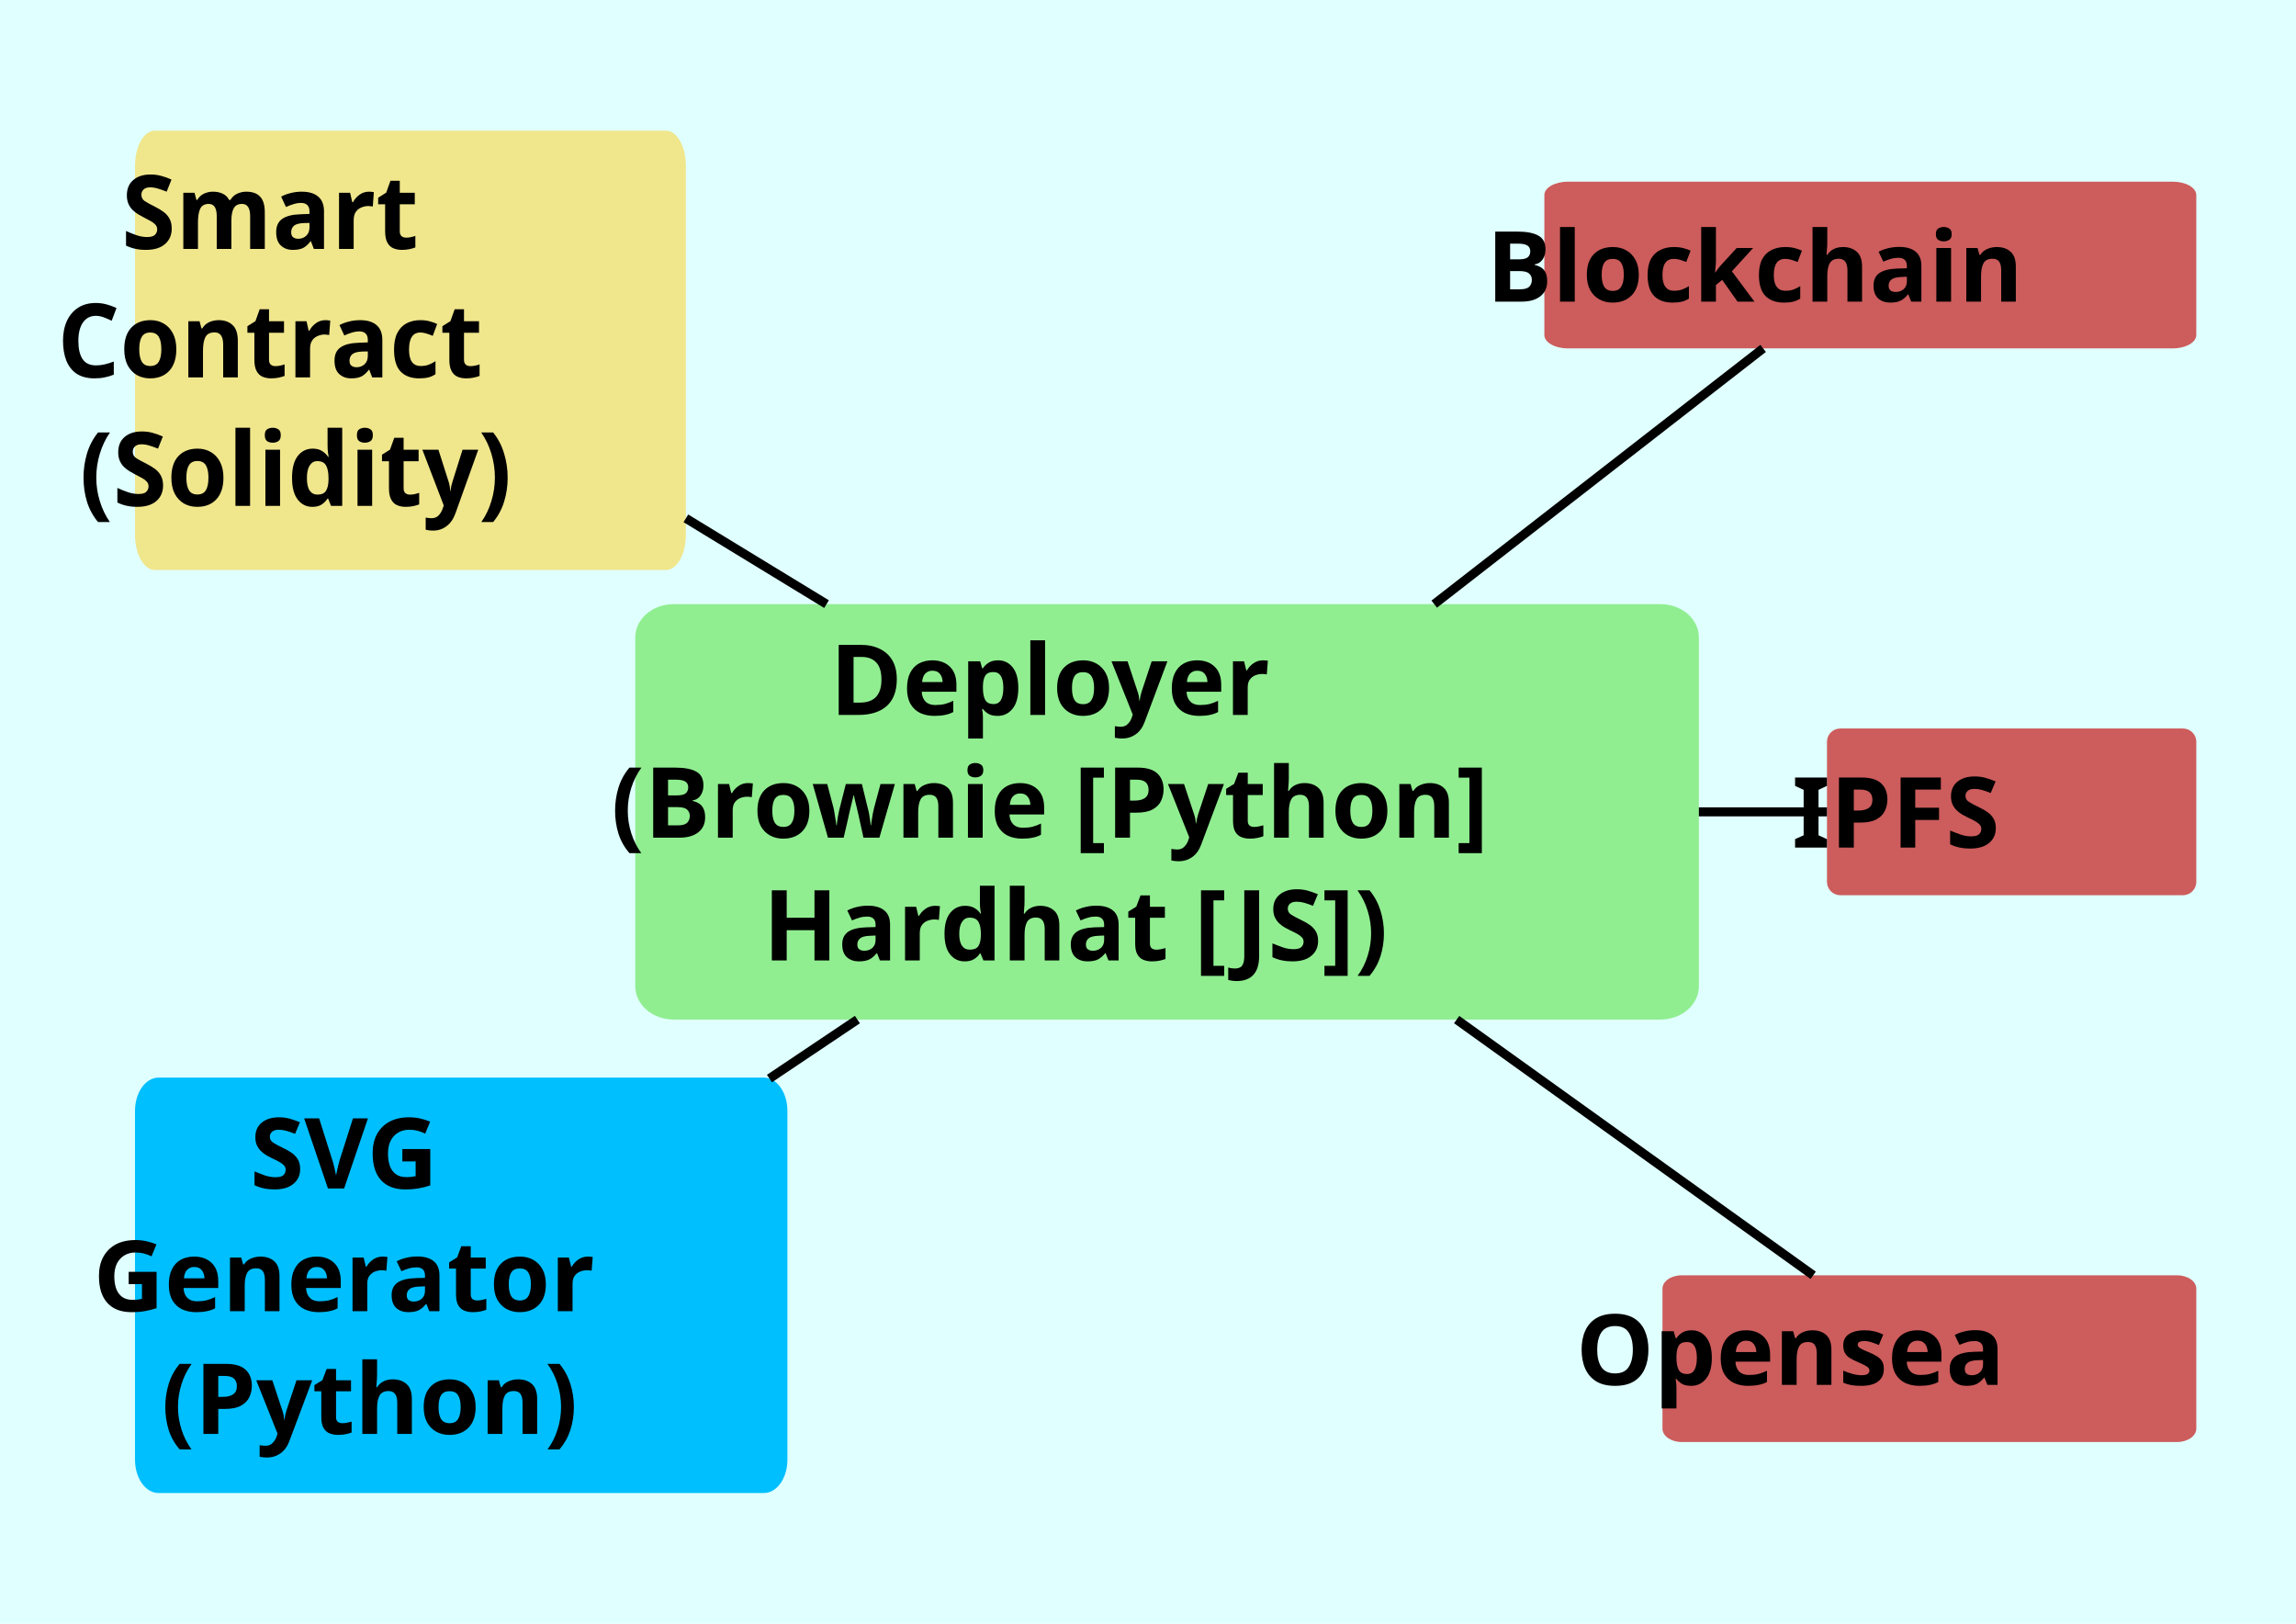
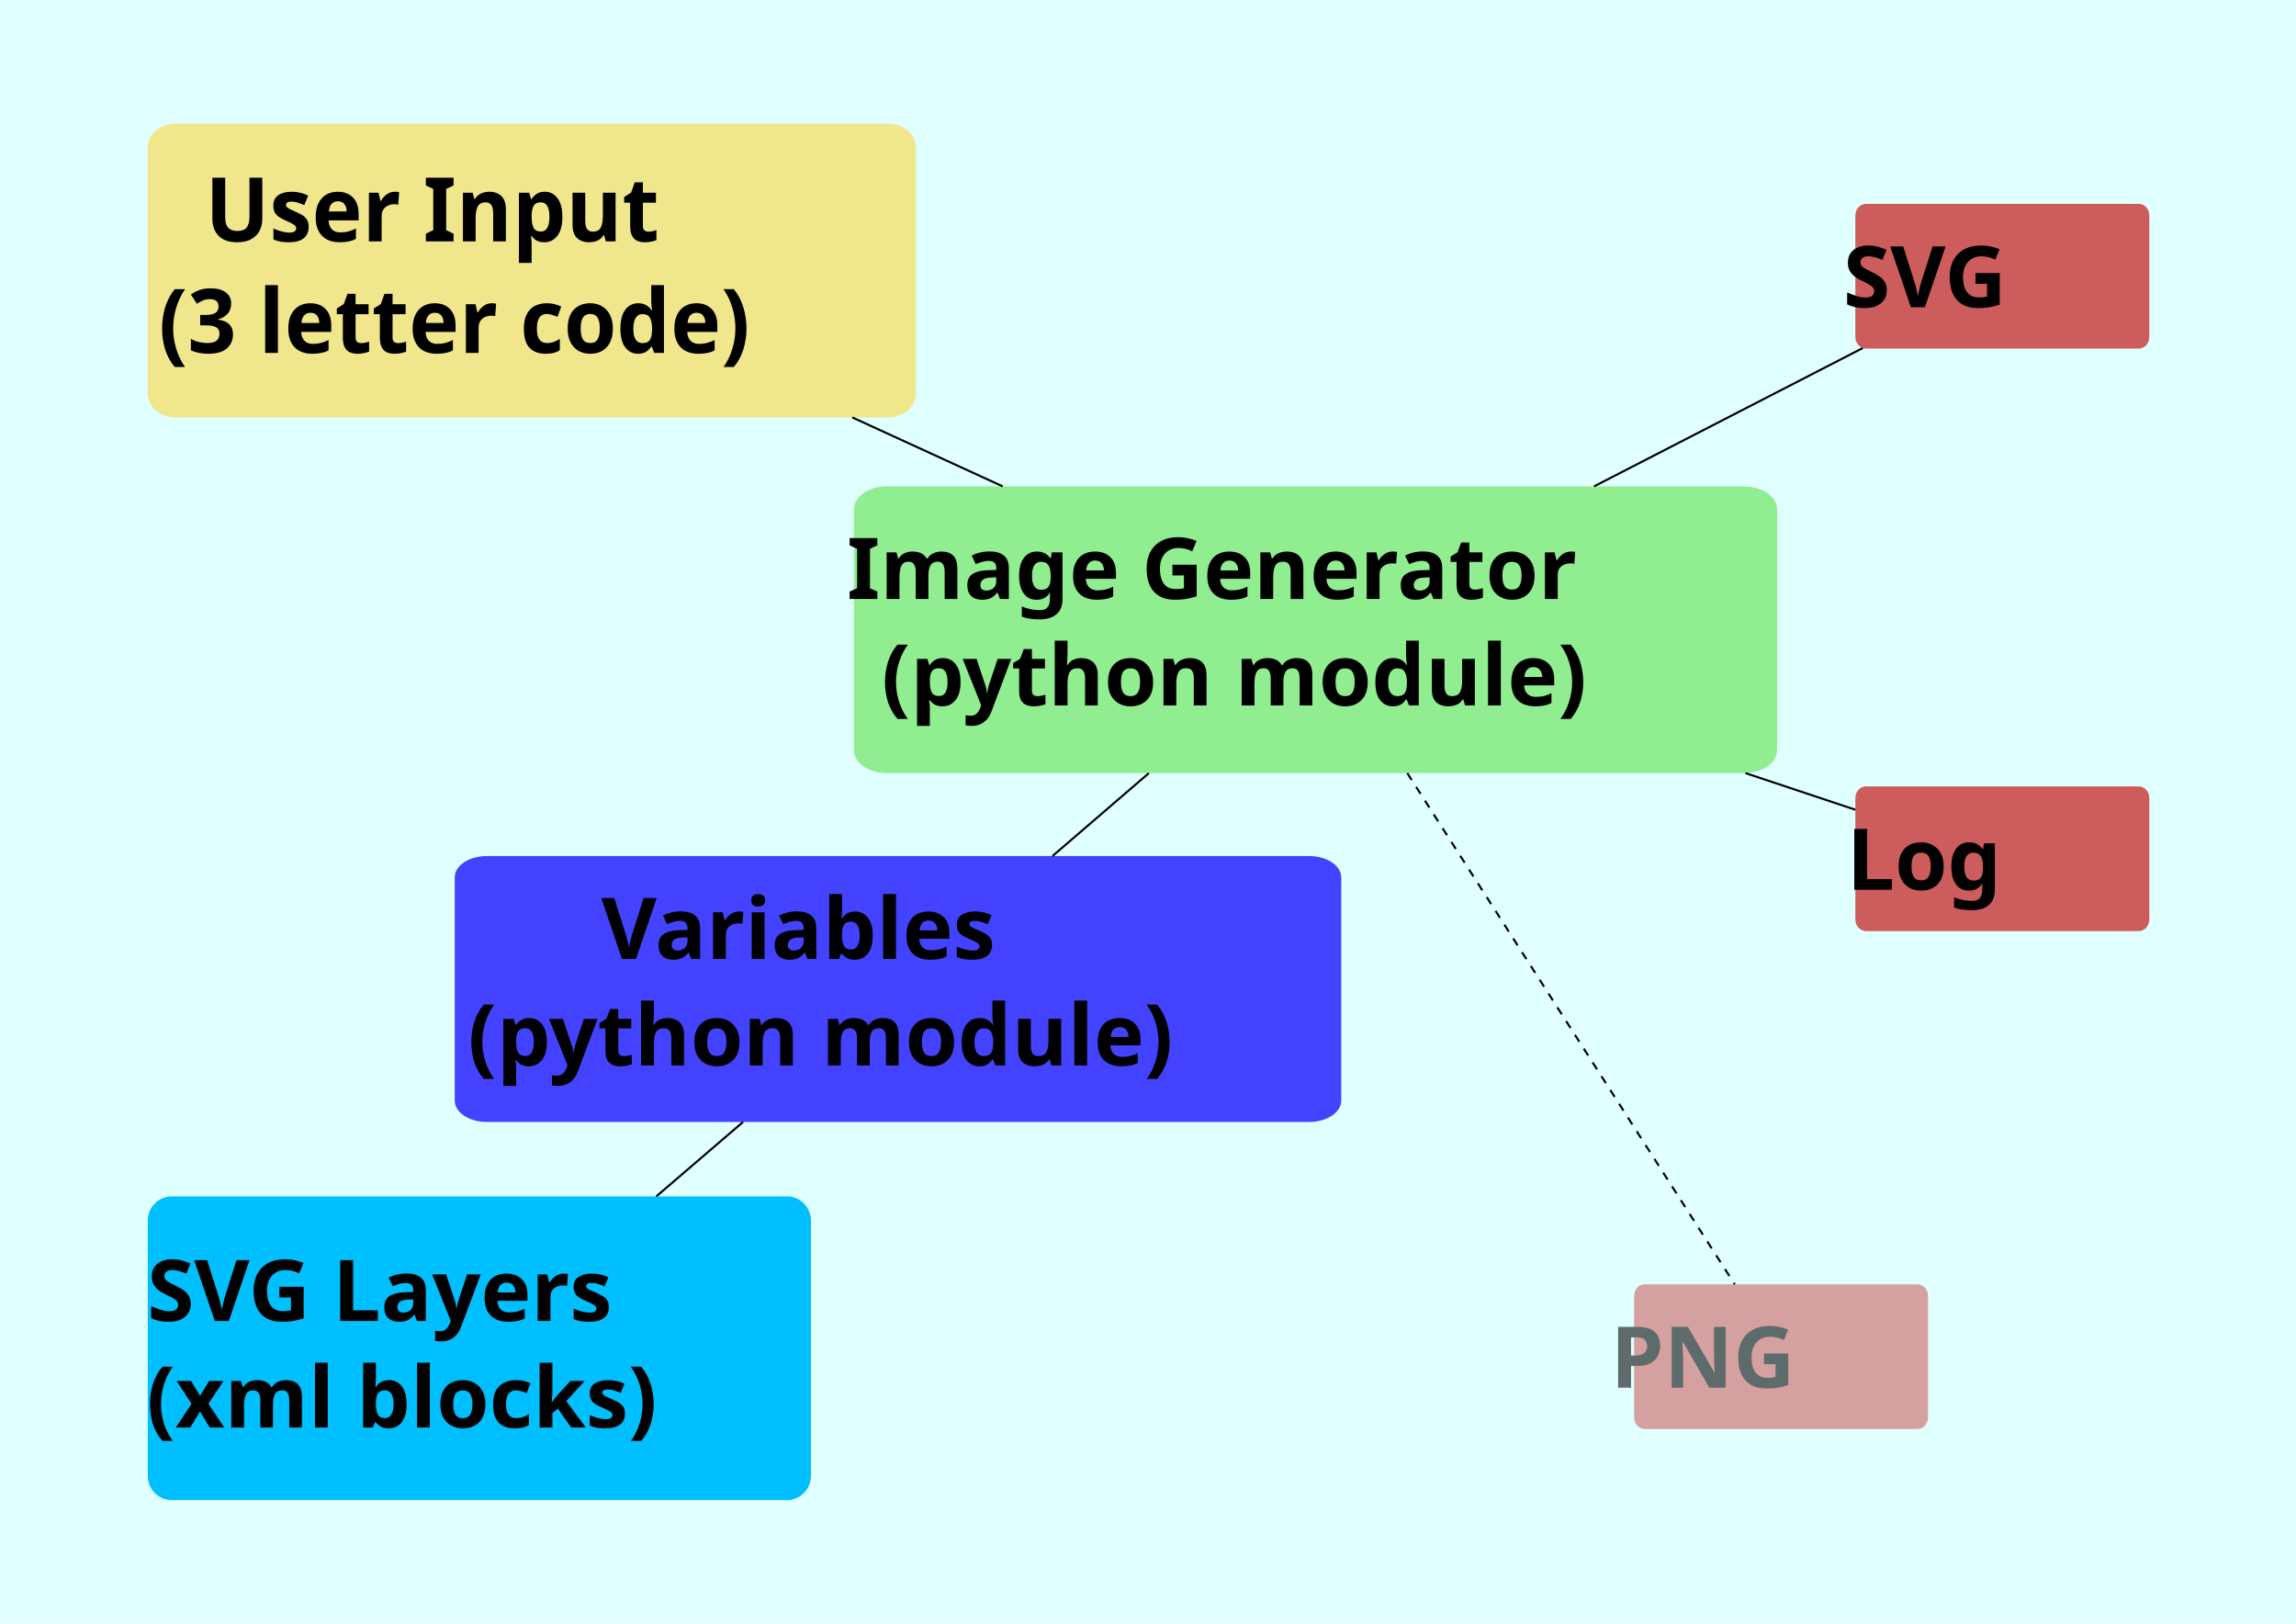
<svg xmlns="http://www.w3.org/2000/svg" width="297mm" height="210mm" viewBox="0 0 297 210" version="1.1" id="svg5">
  <defs id="defs2" />
  <g id="layer1">
    <rect style="fill:#e0ffff;fill-rule:evenodd;stroke-width:0.265" id="rect11344" width="297" height="210" x="0" y="0" ry="0" />
-     <path id="path6320" style="fill:#0000ff;fill-rule:evenodd;stroke-width:0.194" d="m 329.043,61.796 h 53.423 c 1.154,0 2.083,0.772 2.083,1.731 v 18.099 c 0,0.959 -0.929,1.731 -2.083,1.731 H 329.043 c -1.154,0 -2.083,-0.772 -2.083,-1.731 V 63.528 c 0,-0.959 0.929,-1.731 2.083,-1.731 z" />
-     <text xml:space="preserve" style="font-style:normal;font-variant:normal;font-weight:bold;font-stretch:normal;font-size:12.7px;line-height:1.25;font-family:sans-serif;-inkscape-font-specification:'sans-serif, Bold';font-variant-ligatures:normal;font-variant-caps:normal;font-variant-numeric:normal;font-variant-east-asian:normal;text-align:center;text-anchor:middle;stroke-width:0.265" x="355.584" y="75.969" id="text6326">
-       <tspan id="tspan6346" x="355.584" y="75.969">Output</tspan>
-       <tspan id="tspan6348" x="355.584" y="91.844" />
-     </text>
    <g id="g6827" transform="translate(332.2342,5.658756)">
      <path id="path6350" style="fill:#00bfff;fill-rule:evenodd;stroke-width:0.177" d="M 7.806,6.818 H 52.124 c 0.957,0 1.728,0.772 1.728,1.731 V 26.649 c 0,0.959 -0.771,1.731 -1.728,1.731 H 7.806 c -0.957,0 -1.728,-0.772 -1.728,-1.731 V 8.55 c 0,-0.959 0.771,-1.731 1.728,-1.731 z" />
      <text xml:space="preserve" style="font-style:normal;font-variant:normal;font-weight:bold;font-stretch:normal;font-size:12.7px;line-height:1.25;font-family:sans-serif;-inkscape-font-specification:'sans-serif, Bold';font-variant-ligatures:normal;font-variant-caps:normal;font-variant-numeric:normal;font-variant-east-asian:normal;text-align:center;text-anchor:middle;stroke-width:0.265" x="29.528" y="20.908" id="text6356">
        <tspan id="tspan6376" x="29.528" y="20.908">Input</tspan>
      </text>
    </g>
-     <g id="g11164" transform="translate(-6.390052,-2.799902)">
-       <g id="g10968" transform="translate(-9.91806,-32.13175)">
-         <path id="path6304" style="fill:#f0e68c;fill-rule:evenodd;stroke-width:0.35" d="m 36.348,51.83 h 66.104 c 1.428,0 2.578,2.035 2.578,4.563 v 47.697 c 0,2.528 -1.15,4.563 -2.578,4.563 H 36.348 c -1.428,0 -2.578,-2.035 -2.578,-4.563 V 56.393 c 0,-2.528 1.15,-4.563 2.578,-4.563 z" />
-         <text xml:space="preserve" style="font-style:normal;font-variant:normal;font-weight:bold;font-stretch:normal;font-size:12.993px;line-height:1.25;font-family:sans-serif;-inkscape-font-specification:'sans-serif, Bold';font-variant-ligatures:normal;font-variant-caps:normal;font-variant-numeric:normal;font-variant-east-asian:normal;text-align:center;text-anchor:middle;stroke-width:0.271" x="71.001" y="65.61" id="text6310" transform="scale(0.9774568,1.023063)">
-           <tspan id="tspan10957" x="71.001" y="65.61">Smart</tspan>
-           <tspan id="tspan10959" x="71.001" y="81.851">Contract</tspan>
-           <tspan id="tspan10961" x="71.001" y="98.093">(Solidity)</tspan>
-         </text>
-       </g>
-     </g>
-     <g id="g11156" transform="translate(0,-2.799902)">
-       <path id="path6312" style="fill:#00bfff;fill-rule:evenodd;stroke-width:0.371" d="m 20.515,142.172 h 78.288 c 1.691,0 3.053,1.924 3.053,4.314 v 45.101 c 0,2.39 -1.361,4.314 -3.053,4.314 h -78.288 c -1.691,0 -3.053,-1.924 -3.053,-4.314 v -45.101 c 0,-2.39 1.362,-4.314 3.053,-4.314 z" />
-       <text xml:space="preserve" style="font-style:normal;font-variant:normal;font-weight:bold;font-stretch:normal;font-size:12.7px;line-height:1.25;font-family:sans-serif;-inkscape-font-specification:'sans-serif, Bold';font-variant-ligatures:normal;font-variant-caps:normal;font-variant-numeric:normal;font-variant-east-asian:normal;text-align:center;text-anchor:middle;stroke-width:0.265" x="59.361" y="156.504" id="text6318">
-         <tspan id="tspan8609" x="59.361" y="156.504">SVG</tspan>
-         <tspan id="tspan8611" x="59.361" y="172.379">Generator</tspan>
-         <tspan id="tspan8613" x="59.361" y="188.254">(Python)</tspan>
+     <g id="g2490" transform="matrix(0.8680471,0,0,0.8680471,21.74698,6.742899)">
+       <path id="path6320" style="fill:#4343ff;fill-opacity:1;fill-rule:evenodd;stroke-width:0.398" d="m 47.49,119.78 h 122.548 c 2.647,0 4.779,1.419 4.779,3.181 v 33.254 c 0,1.762 -2.131,3.181 -4.779,3.181 H 47.49 c -2.647,0 -4.779,-1.419 -4.779,-3.181 v -33.254 c 0,-1.762 2.131,-3.181 4.779,-3.181 z" />
+       <text xml:space="preserve" style="font-style:normal;font-variant:normal;font-weight:bold;font-stretch:normal;font-size:12.7px;line-height:1.25;font-family:sans-serif;-inkscape-font-specification:'sans-serif, Bold';font-variant-ligatures:normal;font-variant-caps:normal;font-variant-numeric:normal;font-variant-east-asian:normal;text-align:center;text-anchor:middle;stroke-width:0.265" x="108.764" y="135.105" id="text6326">
+         <tspan id="tspan1960" x="108.764" y="135.105">Variables</tspan>
+         <tspan id="tspan1962" x="108.764" y="150.98">(python module)</tspan>
      </text>
    </g>
-     <g id="g11118" transform="translate(0,0.4902175)">
-       <g id="g6799" transform="translate(38.27399,-8.735927)">
-         <path id="path6536" style="fill:#cd5c5c;fill-rule:evenodd;stroke-width:0.235" d="m 164.548,31.743 h 78.23 c 1.69,0 3.05,0.772 3.05,1.731 v 18.099 c 0,0.959 -1.361,1.731 -3.05,1.731 H 164.548 c -1.69,0 -3.05,-0.772 -3.05,-1.731 V 33.475 c 0,-0.959 1.361,-1.731 3.05,-1.731 z" />
-         <text xml:space="preserve" style="font-style:normal;font-variant:normal;font-weight:bold;font-stretch:normal;font-size:12.7px;line-height:1.25;font-family:sans-serif;-inkscape-font-specification:'sans-serif, Bold';font-variant-ligatures:normal;font-variant-caps:normal;font-variant-numeric:normal;font-variant-east-asian:normal;text-align:center;text-anchor:middle;stroke-width:0.265" x="203.577" y="47.259" id="text6542">
-           <tspan id="tspan6562" x="203.577" y="47.259">Blockchain</tspan>
-         </text>
-       </g>
-     </g>
-     <g id="g11124" transform="translate(8.768147,-1.010127)">
-       <g id="g6804" transform="translate(54.83709,3.805503)">
-         <path id="path6480" style="fill:#cd5c5c;fill-rule:evenodd;stroke-width:0.177" d="m 174.452,91.424 h 44.318 c 0.957,0 1.728,0.772 1.728,1.731 v 18.099 c 0,0.959 -0.771,1.731 -1.728,1.731 h -44.318 c -0.957,0 -1.728,-0.772 -1.728,-1.731 V 93.155 c 0,-0.959 0.771,-1.731 1.728,-1.731 z" />
-         <text xml:space="preserve" style="font-style:normal;font-variant:normal;font-weight:bold;font-stretch:normal;font-size:12.7px;line-height:1.25;font-family:sans-serif;-inkscape-font-specification:'sans-serif, Bold';font-variant-ligatures:normal;font-variant-caps:normal;font-variant-numeric:normal;font-variant-east-asian:normal;text-align:center;text-anchor:middle;stroke-width:0.265" x="196.493" y="106.828" id="text6484">
-           <tspan id="tspan6504" x="196.493" y="106.828">IPFS</tspan>
-         </text>
-       </g>
-     </g>
-     <g id="g11131" transform="translate(0.701697,0.4902175)">
-       <g id="g6810" transform="translate(44.17807,0.06775788)">
-         <path id="path6506" style="fill:#cd5c5c;fill-rule:evenodd;stroke-width:0.212" d="m 172.669,164.383 h 64.056 c 1.384,0 2.498,0.772 2.498,1.731 v 18.099 c 0,0.959 -1.114,1.731 -2.498,1.731 h -64.056 c -1.384,0 -2.498,-0.772 -2.498,-1.731 v -18.099 c 0,-0.959 1.114,-1.731 2.498,-1.731 z" />
-         <text xml:space="preserve" style="font-style:normal;font-variant:normal;font-weight:bold;font-stretch:normal;font-size:12.7px;line-height:1.25;font-family:sans-serif;-inkscape-font-specification:'sans-serif, Bold';font-variant-ligatures:normal;font-variant-caps:normal;font-variant-numeric:normal;font-variant-east-asian:normal;text-align:center;text-anchor:middle;stroke-width:0.265" x="204.88" y="178.556" id="text6512">
-           <tspan id="tspan6532" x="204.88" y="178.556">Opensea</tspan>
-           <tspan id="tspan6534" x="204.88" y="194.431" />
-         </text>
-       </g>
-     </g>
-     <g id="g11040" transform="translate(22.18587,-2.144773)">
-       <path id="path11001" style="fill:#90ee90;fill-rule:evenodd;stroke-width:0.473" d="M 64.967,80.28 H 192.596 c 2.757,0 4.977,1.924 4.977,4.314 v 45.101 c 0,2.39 -2.22,4.314 -4.977,4.314 H 64.967 c -2.757,0 -4.977,-1.924 -4.977,-4.314 V 84.594 c 0,-2.39 2.22,-4.314 4.977,-4.314 z" />
-       <text xml:space="preserve" style="font-style:normal;font-variant:normal;font-weight:bold;font-stretch:normal;font-size:12.7px;line-height:1.25;font-family:sans-serif;-inkscape-font-specification:'sans-serif, Bold';font-variant-ligatures:normal;font-variant-caps:normal;font-variant-numeric:normal;font-variant-east-asian:normal;text-align:center;text-anchor:middle;stroke-width:0.265" x="128.484" y="94.612" id="text11009">
-         <tspan id="tspan11029" x="128.484" y="94.612">Deployer</tspan>
-         <tspan id="tspan11031" x="128.484" y="110.487">(Brownie [Python]</tspan>
-         <tspan id="tspan11033" x="128.484" y="126.362">Hardhat [JS])</tspan>
+     <g id="g1854" transform="matrix(0.8680471,0,0,0.8680471,22.70843,1.319262)">
+       <path id="path6304" style="fill:#f0e68c;fill-rule:evenodd;stroke-width:0.389" d="m 0,16.898 h 106.184 c 2.294,0 4.14,1.568 4.14,3.515 V 57.157 c 0,1.947 -1.847,3.515 -4.14,3.515 H 0 c -2.294,0 -4.14,-1.568 -4.14,-3.515 V 20.413 c 0,-1.947 1.847,-3.515 4.14,-3.515 z" />
+       <text xml:space="preserve" style="font-style:normal;font-variant:normal;font-weight:bold;font-stretch:normal;font-size:12.993px;line-height:1.25;font-family:sans-serif;-inkscape-font-specification:'sans-serif, Bold';font-variant-ligatures:normal;font-variant-caps:normal;font-variant-numeric:normal;font-variant-east-asian:normal;text-align:center;text-anchor:middle;stroke-width:0.271" x="54.316" y="33.67" id="text6310" transform="scale(0.9774568,1.023063)">
+         <tspan id="tspan1176" x="54.316" y="33.67">User Input</tspan>
+         <tspan id="tspan1178" x="54.316" y="49.911">(3 letter code)</tspan>
      </text>
    </g>
-     <path style="fill:none;fill-rule:evenodd;stroke:#000000;stroke-width:1.165;stroke-linecap:butt;stroke-linejoin:miter;stroke-miterlimit:4;stroke-dasharray:none;stroke-opacity:1" d="m 99.532,139.495 11.377,-7.63" id="path11232" />
-     <path style="fill:none;fill-rule:evenodd;stroke:#000000;stroke-width:1.165;stroke-linecap:butt;stroke-linejoin:miter;stroke-miterlimit:4;stroke-dasharray:none;stroke-opacity:1" d="M 88.722,67.039 106.917,78.135" id="path11234" />
-     <path style="fill:none;fill-rule:evenodd;stroke:#000000;stroke-width:1.165;stroke-linecap:butt;stroke-linejoin:miter;stroke-miterlimit:4;stroke-dasharray:none;stroke-opacity:1" d="m 219.758,105 16.57,0" id="path11236" />
-     <path style="fill:none;fill-rule:evenodd;stroke:#000000;stroke-width:1.165;stroke-linecap:butt;stroke-linejoin:miter;stroke-miterlimit:4;stroke-dasharray:none;stroke-opacity:1" d="m 185.524,78.135 42.546,-33.076" id="path11238" />
-     <path style="fill:none;fill-rule:evenodd;stroke:#000000;stroke-width:1.165;stroke-linecap:butt;stroke-linejoin:miter;stroke-miterlimit:4;stroke-dasharray:none;stroke-opacity:1" d="m 188.426,131.865 46.119,33.076" id="path11240" />
+     <g id="g1848" transform="matrix(0.8680471,0,0,0.8680471,10.47876,37.42634)">
+       <path id="path6312" style="fill:#00bfff;fill-rule:evenodd;stroke-width:0.368" d="m 13.523,135.143 h 91.676 c 1.98,0 3.575,1.62 3.575,3.633 v 37.979 c 0,2.013 -1.594,3.633 -3.575,3.633 H 13.523 c -1.98,0 -3.575,-1.62 -3.575,-3.633 v -37.979 c 0,-2.013 1.594,-3.633 3.575,-3.633 z" />
+       <text xml:space="preserve" style="font-style:normal;font-variant:normal;font-weight:bold;font-stretch:normal;font-size:12.7px;line-height:1.25;font-family:sans-serif;-inkscape-font-specification:'sans-serif, Bold';font-variant-ligatures:normal;font-variant-caps:normal;font-variant-numeric:normal;font-variant-east-asian:normal;text-align:center;text-anchor:middle;stroke-width:0.265" x="59.361" y="153.704" id="text6318">
+         <tspan id="tspan1143" x="59.361" y="153.704">SVG Layers</tspan>
+         <tspan id="tspan1145" x="59.361" y="169.579">(xml blocks)</tspan>
+       </text>
+     </g>
+     <g id="g1940" transform="matrix(0.8680471,0,0,0.8680471,39.11532,-9.695673)">
+       <path id="path11001" style="fill:#90ee90;fill-rule:evenodd;stroke-width:0.422" d="M 87.152,83.636 H 214.782 c 2.757,0 4.977,1.53 4.977,3.431 v 35.865 c 0,1.901 -2.22,3.431 -4.977,3.431 H 87.152 c -2.757,0 -4.977,-1.53 -4.977,-3.431 V 87.067 c 0,-1.901 2.22,-3.431 4.977,-3.431 z" />
+       <text xml:space="preserve" style="font-style:normal;font-variant:normal;font-weight:bold;font-stretch:normal;font-size:12.7px;line-height:1.25;font-family:sans-serif;-inkscape-font-specification:'sans-serif, Bold';font-variant-ligatures:normal;font-variant-caps:normal;font-variant-numeric:normal;font-variant-east-asian:normal;text-align:center;text-anchor:middle;stroke-width:0.265" x="150.403" y="100.405" id="text11009">
+         <tspan id="tspan1203" x="150.403" y="100.405">Image Generator</tspan>
+         <tspan id="tspan1205" x="150.403" y="116.28">(python module)</tspan>
+       </text>
+     </g>
+     <g id="g1827" transform="matrix(0.8680471,0,0,0.8680471,47.68576,-111.4377)">
+       <path id="path1742" style="fill:#cd5c5c;fill-rule:evenodd;stroke-width:0.169" d="m 223.133,158.751 h 40.635 c 0.878,0 1.584,0.772 1.584,1.731 v 18.099 c 0,0.959 -0.707,1.731 -1.584,1.731 H 223.133 c -0.878,0 -1.584,-0.772 -1.584,-1.731 V 160.483 c 0,-0.959 0.707,-1.731 1.584,-1.731 z" />
+       <text xml:space="preserve" style="font-style:normal;font-variant:normal;font-weight:bold;font-stretch:normal;font-size:12.7px;line-height:1.25;font-family:sans-serif;-inkscape-font-specification:'sans-serif, Bold';font-variant-ligatures:normal;font-variant-caps:normal;font-variant-numeric:normal;font-variant-east-asian:normal;text-align:center;text-anchor:middle;stroke-width:0.265" x="243.463" y="174.155" id="text6512">
+         <tspan id="tspan1634" x="243.463" y="174.155">SVG</tspan>
+       </text>
+     </g>
+     <g id="g2576" transform="translate(-3.566966)">
+       <path id="path1636" style="fill:#cd5c5c;fill-rule:evenodd;stroke-width:0.147" d="m 244.943,101.706 h 35.273 c 0.762,0 1.375,0.67 1.375,1.503 v 15.711 c 0,0.833 -0.613,1.503 -1.375,1.503 h -35.273 c -0.762,0 -1.375,-0.67 -1.375,-1.503 v -15.711 c 0,-0.833 0.613,-1.503 1.375,-1.503 z" />
+       <text xml:space="preserve" style="font-style:normal;font-variant:normal;font-weight:bold;font-stretch:normal;font-size:11.024px;line-height:1.25;font-family:sans-serif;-inkscape-font-specification:'sans-serif, Bold';font-variant-ligatures:normal;font-variant-caps:normal;font-variant-numeric:normal;font-variant-east-asian:normal;text-align:center;text-anchor:middle;stroke-width:0.23" x="262.48" y="115.077" id="text1640">
+         <tspan id="tspan2571" x="262.48" y="115.077">Log</tspan>
+       </text>
+     </g>
+     <g id="g2548" transform="matrix(0.8680471,0,0,0.8680471,5.663112,104.7212)" style="opacity:0.58">
+       <path id="path2542" style="fill:#cd5c5c;fill-rule:evenodd;stroke-width:0.169" d="m 238.57,70.712 h 40.635 c 0.878,0 1.584,0.772 1.584,1.731 v 18.099 c 0,0.959 -0.707,1.731 -1.584,1.731 H 238.57 c -0.878,0 -1.584,-0.772 -1.584,-1.731 v -18.099 c 0,-0.959 0.707,-1.731 1.584,-1.731 z" />
+       <text xml:space="preserve" style="font-style:normal;font-variant:normal;font-weight:bold;font-stretch:normal;font-size:12.7px;line-height:1.25;font-family:sans-serif;-inkscape-font-specification:'sans-serif, Bold';font-variant-ligatures:normal;font-variant-caps:normal;font-variant-numeric:normal;font-variant-east-asian:normal;text-align:center;text-anchor:middle;stroke-width:0.265" x="258.773" y="86.116" id="text2546">
+         <tspan id="tspan2544" x="258.773" y="86.116">PNG</tspan>
+       </text>
+     </g>
+     <path style="fill:none;fill-rule:evenodd;stroke:#000000;stroke-width:0.265px;stroke-linecap:butt;stroke-linejoin:miter;stroke-opacity:1" d="m 84.894,154.737 11.225,-9.631" id="path2618" />
+     <path style="fill:none;fill-rule:evenodd;stroke:#000000;stroke-width:0.265px;stroke-linecap:butt;stroke-linejoin:miter;stroke-opacity:1" d="m 110.244,53.985 19.459,8.919" id="path2620" />
+     <path style="fill:none;fill-rule:evenodd;stroke:#000000;stroke-width:0.265px;stroke-linecap:butt;stroke-linejoin:miter;stroke-opacity:1" d="M 136.144,110.717 148.608,99.994" id="path2622" />
+     <path style="fill:none;fill-rule:evenodd;stroke:#000000;stroke-width:0.265px;stroke-linecap:butt;stroke-linejoin:miter;stroke-opacity:1" d="M 206.197,62.905 240.962,45.014" id="path2624" />
+     <path style="fill:none;fill-rule:evenodd;stroke:#000000;stroke-width:0.265px;stroke-linecap:butt;stroke-linejoin:miter;stroke-opacity:1" d="m 225.787,99.99 14.214,4.738" id="path2626" />
+     <path style="fill:none;fill-rule:evenodd;stroke:#000000;stroke-width:0.265;stroke-linecap:butt;stroke-linejoin:miter;stroke-opacity:1;stroke-miterlimit:4;stroke-dasharray:1.058,1.058;stroke-dashoffset:0" d="m 182.042,99.994 42.352,66.109" id="path2628" />
  </g>
</svg>
